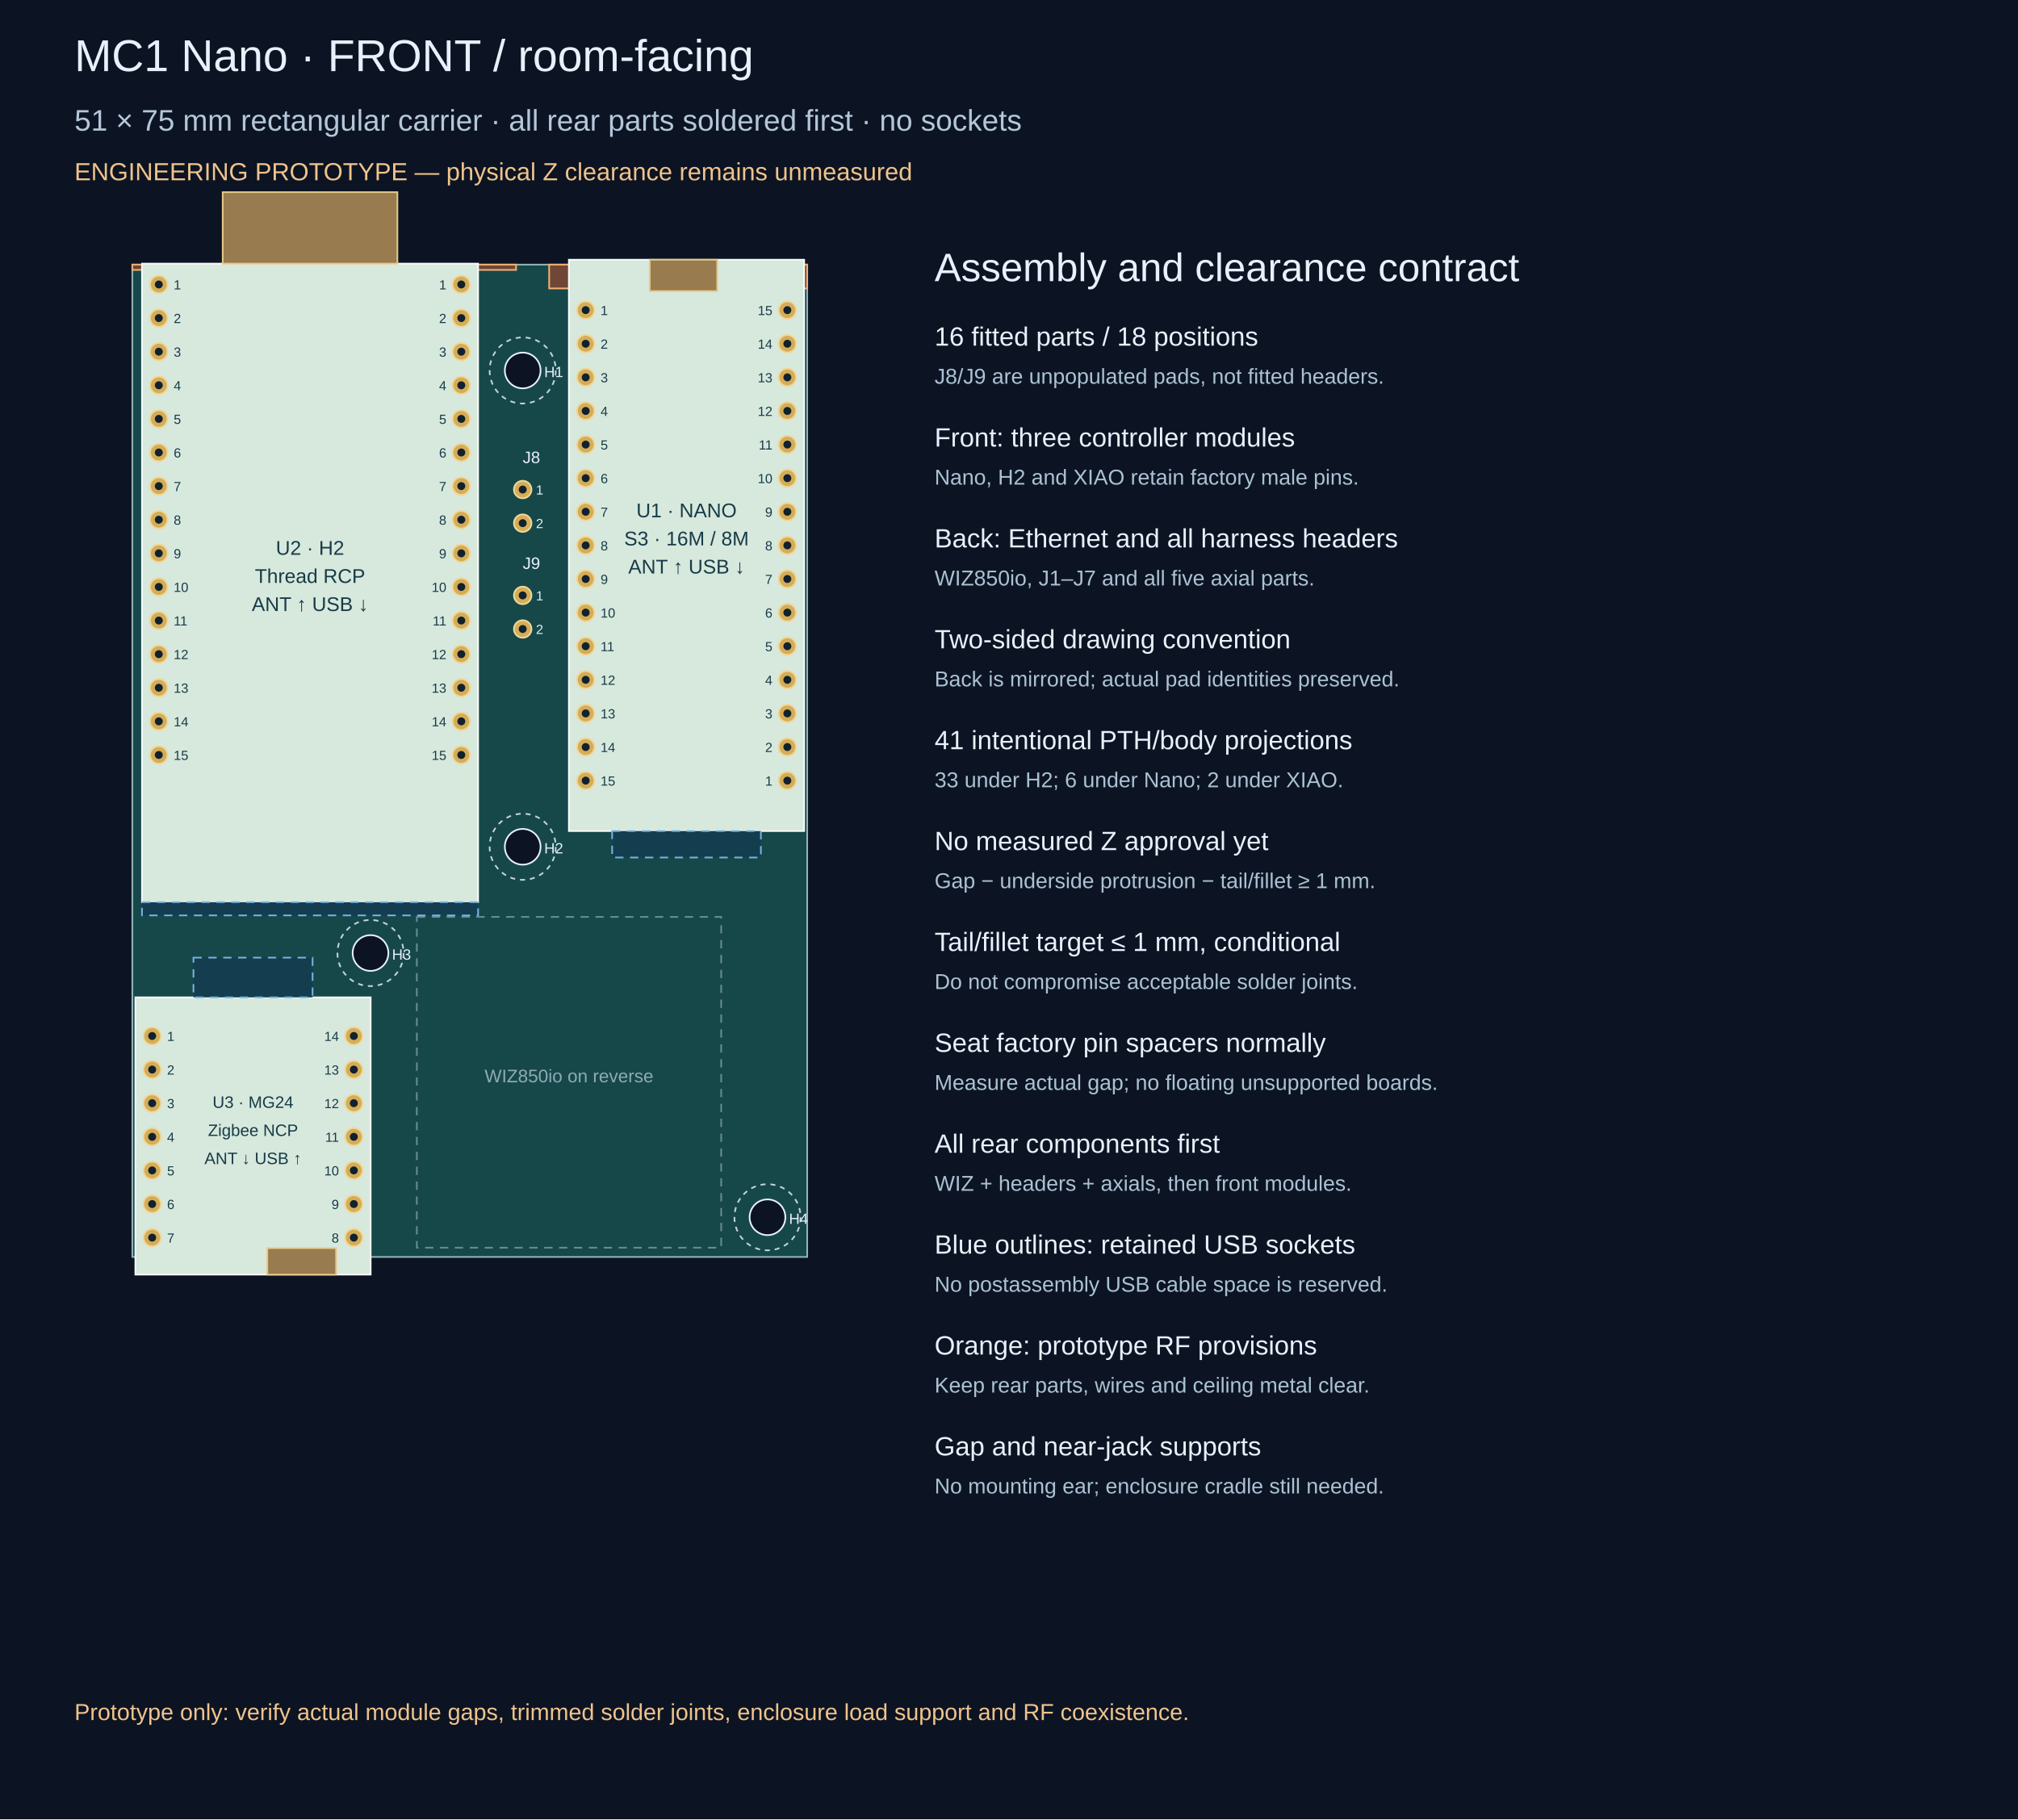
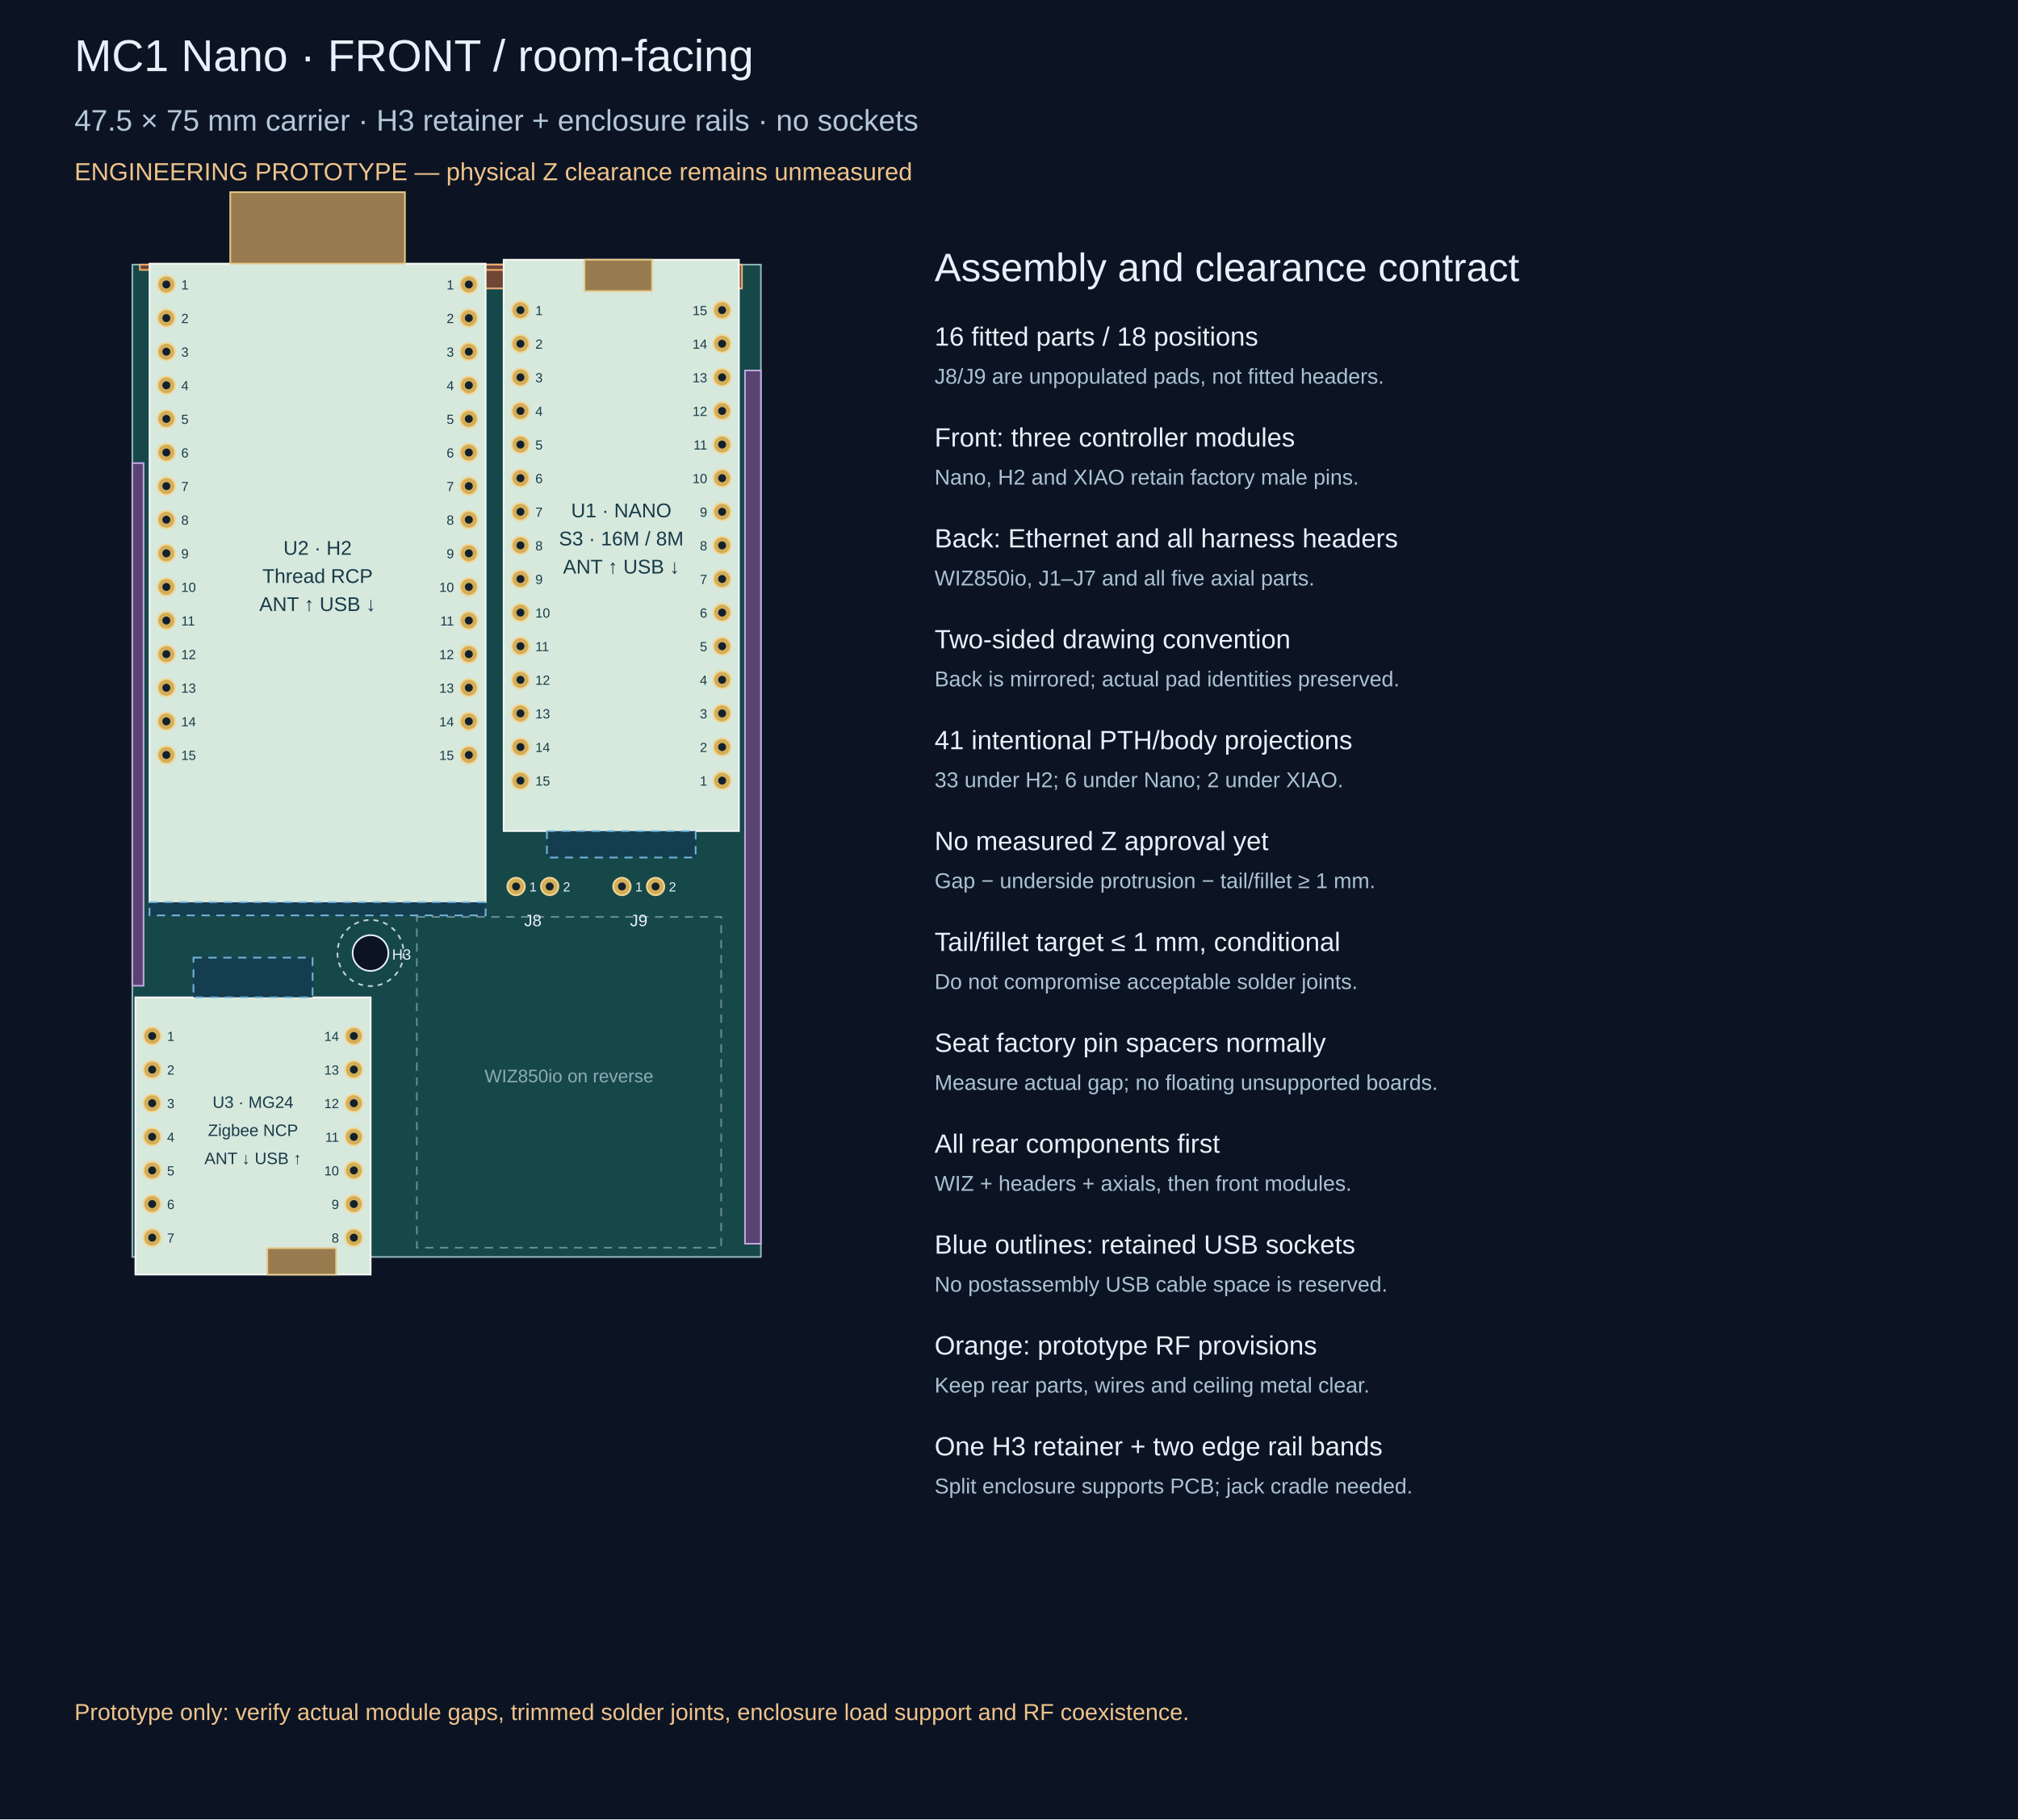
<svg xmlns="http://www.w3.org/2000/svg" width="1220" height="1100" viewBox="0 0 1220 1100">
  <rect width="100%" height="100%" fill="#0c1423" />
  <style>text{font-family:Arial,sans-serif}</style>
  <defs>
    <marker id="arrow" viewBox="0 0 10 10" refX="9" refY="5" markerWidth="5" markerHeight="5" orient="auto-start-reverse">
      <path d="M0 0L10 5L0 10z" fill="#71e5bc" />
    </marker>
  </defs>
  <text x="45.00" y="43.00" fill="#e8f0fb" font-size="27" text-anchor="start">MC1 Nano · FRONT / room-facing</text>
-   <text x="45.00" y="79.00" fill="#b4c7d9" font-size="18" text-anchor="start">51 × 75 mm rectangular carrier · all rear parts soldered first · no sockets</text>
+   <text x="45.00" y="79.00" fill="#b4c7d9" font-size="18" text-anchor="start">47.5 × 75 mm carrier · H3 retainer + enclosure rails · no sockets</text>
  <text x="45.00" y="109.00" fill="#f0c38b" font-size="15" text-anchor="start">ENGINEERING PROTOTYPE — physical Z clearance remains unmeasured</text>
-   <polygon points="80,160 488,160 488,760 80,760" fill="#16484a" stroke="#93b5b8" />
-   <rect x="332.0" y="160" width="156.0" height="14.4" fill="#704735" stroke="#f4b073" />
-   <rect x="364.0" y="160" width="80.0" height="48" fill="#704735" stroke="#f4b073" />
-   <rect x="80" y="160" width="232" height="3.2" fill="#704735" stroke="#f4b073" />
-   <rect x="120" y="160" width="144" height="92.0" fill="#704735" stroke="#f4b073" />
+   <polygon points="80,160 460.0,160 460.0,760 80,760" fill="#16484a" stroke="#93b5b8" />
+   <rect x="80" y="280" width="6.8" height="316.0" fill="#584373" stroke="#c0a9df" />
+   <rect x="450.4" y="224" width="9.6" height="528" fill="#584373" stroke="#c0a9df" />
+   <rect x="292.56" y="160" width="156.0" height="14.4" fill="#704735" stroke="#f4b073" />
+   <rect x="324.56" y="160" width="80.0" height="48" fill="#704735" stroke="#f4b073" />
+   <rect x="84.56" y="160" width="232.0" height="3.2" fill="#704735" stroke="#f4b073" />
+   <rect x="124.56" y="160" width="144.0" height="92.0" fill="#704735" stroke="#f4b073" />
  <rect x="148.0" y="730.4" width="63.84" height="29.6" fill="#704735" stroke="#f4b073" />
  <rect x="211.84" y="750.4" width="8.16" height="9.6" fill="#704735" stroke="#f4b073" />
  <rect x="211.84" y="730.4" width="8.16" height="9.6" fill="#704735" stroke="#f4b073" />
  <rect x="211.84" y="740.0" width="8.16" height="10.4" fill="#926644" stroke="#f4b073" stroke-dasharray="5 4" />
  <rect x="252.0" y="554.4" width="184.0" height="200.0" fill="none" stroke="#688b98" stroke-dasharray="5 4" />
  <text x="344.00" y="654.40" fill="#8eaab5" font-size="11" text-anchor="middle">WIZ850io on reverse</text>
-   <circle cx="316.0" cy="224" r="20" fill="none" stroke="#c4d3df" stroke-dasharray="3 3" />
-   <circle cx="316.0" cy="224" r="10.8" fill="#0c1423" stroke="#e8f0fb" />
-   <text x="329.00" y="228.00" fill="#e8f0fb" font-size="9" text-anchor="start">H1</text>
-   <circle cx="316.0" cy="512" r="20" fill="none" stroke="#c4d3df" stroke-dasharray="3 3" />
-   <circle cx="316.0" cy="512" r="10.8" fill="#0c1423" stroke="#e8f0fb" />
-   <text x="329.00" y="516.00" fill="#e8f0fb" font-size="9" text-anchor="start">H2</text>
  <circle cx="224" cy="576.24" r="20" fill="none" stroke="#c4d3df" stroke-dasharray="3 3" />
  <circle cx="224" cy="576.24" r="10.8" fill="#0c1423" stroke="#e8f0fb" />
  <text x="237.00" y="580.24" fill="#e8f0fb" font-size="9" text-anchor="start">H3</text>
-   <circle cx="464" cy="736" r="20" fill="none" stroke="#c4d3df" stroke-dasharray="3 3" />
-   <circle cx="464" cy="736" r="10.8" fill="#0c1423" stroke="#e8f0fb" />
-   <text x="477.00" y="740.00" fill="#e8f0fb" font-size="9" text-anchor="start">H4</text>
-   <rect x="343.92" y="157.04" width="142.24" height="345.44" fill="#d7e8dd" stroke="#f8faf8" />
-   <rect x="392.8" y="157.04" width="40.8" height="18.96" fill="#987c4f" stroke="#e6c989" />
-   <text x="415.04" y="312.76" fill="#173b47" font-size="12" text-anchor="middle">U1 · NANO</text>
-   <text x="415.04" y="329.76" fill="#173b47" font-size="12" text-anchor="middle">S3 · 16M / 8M</text>
-   <text x="415.04" y="346.76" fill="#173b47" font-size="12" text-anchor="middle">ANT ↑  USB ↓</text>
-   <circle cx="476.0" cy="472.0" r="5.3" fill="#d4ad58" stroke="#f1d797" />
-   <circle cx="476.0" cy="472.0" r="2.4" fill="#12212c" />
-   <text x="467.00" y="475.00" fill="#173b47" font-size="8" text-anchor="end">1</text>
-   <circle cx="476.0" cy="451.68" r="5.3" fill="#d4ad58" stroke="#f1d797" />
-   <circle cx="476.0" cy="451.68" r="2.4" fill="#12212c" />
-   <text x="467.00" y="454.68" fill="#173b47" font-size="8" text-anchor="end">2</text>
-   <circle cx="476.0" cy="431.36" r="5.3" fill="#d4ad58" stroke="#f1d797" />
-   <circle cx="476.0" cy="431.36" r="2.4" fill="#12212c" />
-   <text x="467.00" y="434.36" fill="#173b47" font-size="8" text-anchor="end">3</text>
-   <circle cx="476.0" cy="411.04" r="5.3" fill="#d4ad58" stroke="#f1d797" />
-   <circle cx="476.0" cy="411.04" r="2.4" fill="#12212c" />
-   <text x="467.00" y="414.04" fill="#173b47" font-size="8" text-anchor="end">4</text>
-   <circle cx="476.0" cy="390.72" r="5.3" fill="#d4ad58" stroke="#f1d797" />
-   <circle cx="476.0" cy="390.72" r="2.4" fill="#12212c" />
-   <text x="467.00" y="393.72" fill="#173b47" font-size="8" text-anchor="end">5</text>
-   <circle cx="476.0" cy="370.4" r="5.3" fill="#d4ad58" stroke="#f1d797" />
-   <circle cx="476.0" cy="370.4" r="2.4" fill="#12212c" />
-   <text x="467.00" y="373.40" fill="#173b47" font-size="8" text-anchor="end">6</text>
-   <circle cx="476.0" cy="350.08" r="5.3" fill="#d4ad58" stroke="#f1d797" />
-   <circle cx="476.0" cy="350.08" r="2.4" fill="#12212c" />
-   <text x="467.00" y="353.08" fill="#173b47" font-size="8" text-anchor="end">7</text>
-   <circle cx="476.0" cy="329.76" r="5.3" fill="#d4ad58" stroke="#f1d797" />
-   <circle cx="476.0" cy="329.76" r="2.4" fill="#12212c" />
-   <text x="467.00" y="332.76" fill="#173b47" font-size="8" text-anchor="end">8</text>
-   <circle cx="476.0" cy="309.44" r="5.3" fill="#d4ad58" stroke="#f1d797" />
-   <circle cx="476.0" cy="309.44" r="2.4" fill="#12212c" />
-   <text x="467.00" y="312.44" fill="#173b47" font-size="8" text-anchor="end">9</text>
-   <circle cx="476.0" cy="289.12" r="5.3" fill="#d4ad58" stroke="#f1d797" />
-   <circle cx="476.0" cy="289.12" r="2.4" fill="#12212c" />
-   <text x="467.00" y="292.12" fill="#173b47" font-size="8" text-anchor="end">10</text>
-   <circle cx="476.0" cy="268.8" r="5.3" fill="#d4ad58" stroke="#f1d797" />
-   <circle cx="476.0" cy="268.8" r="2.4" fill="#12212c" />
-   <text x="467.00" y="271.80" fill="#173b47" font-size="8" text-anchor="end">11</text>
-   <circle cx="476.0" cy="248.48" r="5.3" fill="#d4ad58" stroke="#f1d797" />
-   <circle cx="476.0" cy="248.48" r="2.4" fill="#12212c" />
-   <text x="467.00" y="251.48" fill="#173b47" font-size="8" text-anchor="end">12</text>
-   <circle cx="476.0" cy="228.16" r="5.3" fill="#d4ad58" stroke="#f1d797" />
-   <circle cx="476.0" cy="228.16" r="2.4" fill="#12212c" />
-   <text x="467.00" y="231.16" fill="#173b47" font-size="8" text-anchor="end">13</text>
-   <circle cx="476.0" cy="207.84" r="5.3" fill="#d4ad58" stroke="#f1d797" />
-   <circle cx="476.0" cy="207.84" r="2.4" fill="#12212c" />
-   <text x="467.00" y="210.84" fill="#173b47" font-size="8" text-anchor="end">14</text>
-   <circle cx="476.0" cy="187.52" r="5.3" fill="#d4ad58" stroke="#f1d797" />
-   <circle cx="476.0" cy="187.52" r="2.4" fill="#12212c" />
-   <text x="467.00" y="190.52" fill="#173b47" font-size="8" text-anchor="end">15</text>
-   <circle cx="354.08" cy="472.0" r="5.3" fill="#d4ad58" stroke="#f1d797" />
-   <circle cx="354.08" cy="472.0" r="2.4" fill="#12212c" />
-   <text x="363.08" y="475.00" fill="#173b47" font-size="8" text-anchor="start">15</text>
-   <circle cx="354.08" cy="451.68" r="5.3" fill="#d4ad58" stroke="#f1d797" />
-   <circle cx="354.08" cy="451.68" r="2.4" fill="#12212c" />
-   <text x="363.08" y="454.68" fill="#173b47" font-size="8" text-anchor="start">14</text>
-   <circle cx="354.08" cy="431.36" r="5.3" fill="#d4ad58" stroke="#f1d797" />
-   <circle cx="354.08" cy="431.36" r="2.4" fill="#12212c" />
-   <text x="363.08" y="434.36" fill="#173b47" font-size="8" text-anchor="start">13</text>
-   <circle cx="354.08" cy="411.04" r="5.3" fill="#d4ad58" stroke="#f1d797" />
-   <circle cx="354.08" cy="411.04" r="2.4" fill="#12212c" />
-   <text x="363.08" y="414.04" fill="#173b47" font-size="8" text-anchor="start">12</text>
-   <circle cx="354.08" cy="390.72" r="5.3" fill="#d4ad58" stroke="#f1d797" />
-   <circle cx="354.08" cy="390.72" r="2.4" fill="#12212c" />
-   <text x="363.08" y="393.72" fill="#173b47" font-size="8" text-anchor="start">11</text>
-   <circle cx="354.08" cy="370.4" r="5.3" fill="#d4ad58" stroke="#f1d797" />
-   <circle cx="354.08" cy="370.4" r="2.4" fill="#12212c" />
-   <text x="363.08" y="373.40" fill="#173b47" font-size="8" text-anchor="start">10</text>
-   <circle cx="354.08" cy="350.08" r="5.3" fill="#d4ad58" stroke="#f1d797" />
-   <circle cx="354.08" cy="350.08" r="2.4" fill="#12212c" />
-   <text x="363.08" y="353.08" fill="#173b47" font-size="8" text-anchor="start">9</text>
-   <circle cx="354.08" cy="329.76" r="5.3" fill="#d4ad58" stroke="#f1d797" />
-   <circle cx="354.08" cy="329.76" r="2.4" fill="#12212c" />
-   <text x="363.08" y="332.76" fill="#173b47" font-size="8" text-anchor="start">8</text>
-   <circle cx="354.08" cy="309.44" r="5.3" fill="#d4ad58" stroke="#f1d797" />
-   <circle cx="354.08" cy="309.44" r="2.4" fill="#12212c" />
-   <text x="363.08" y="312.44" fill="#173b47" font-size="8" text-anchor="start">7</text>
-   <circle cx="354.08" cy="289.12" r="5.3" fill="#d4ad58" stroke="#f1d797" />
-   <circle cx="354.08" cy="289.12" r="2.4" fill="#12212c" />
-   <text x="363.08" y="292.12" fill="#173b47" font-size="8" text-anchor="start">6</text>
-   <circle cx="354.08" cy="268.8" r="5.3" fill="#d4ad58" stroke="#f1d797" />
-   <circle cx="354.08" cy="268.8" r="2.4" fill="#12212c" />
-   <text x="363.08" y="271.80" fill="#173b47" font-size="8" text-anchor="start">5</text>
-   <circle cx="354.08" cy="248.48" r="5.3" fill="#d4ad58" stroke="#f1d797" />
-   <circle cx="354.08" cy="248.48" r="2.4" fill="#12212c" />
-   <text x="363.08" y="251.48" fill="#173b47" font-size="8" text-anchor="start">4</text>
-   <circle cx="354.08" cy="228.16" r="5.3" fill="#d4ad58" stroke="#f1d797" />
-   <circle cx="354.08" cy="228.16" r="2.4" fill="#12212c" />
-   <text x="363.08" y="231.16" fill="#173b47" font-size="8" text-anchor="start">3</text>
-   <circle cx="354.08" cy="207.84" r="5.3" fill="#d4ad58" stroke="#f1d797" />
-   <circle cx="354.08" cy="207.84" r="2.4" fill="#12212c" />
-   <text x="363.08" y="210.84" fill="#173b47" font-size="8" text-anchor="start">2</text>
-   <circle cx="354.08" cy="187.52" r="5.3" fill="#d4ad58" stroke="#f1d797" />
-   <circle cx="354.08" cy="187.52" r="2.4" fill="#12212c" />
-   <text x="363.08" y="190.52" fill="#173b47" font-size="8" text-anchor="start">1</text>
-   <rect x="85.84" y="159.4" width="203.2" height="386.08" fill="#d7e8dd" stroke="#f8faf8" />
-   <rect x="134.64" y="116.2" width="105.6" height="43.2" fill="#987c4f" stroke="#e6c989" />
-   <text x="187.44" y="335.44" fill="#173b47" font-size="12" text-anchor="middle">U2 · H2</text>
-   <text x="187.44" y="352.44" fill="#173b47" font-size="12" text-anchor="middle">Thread RCP</text>
-   <text x="187.44" y="369.44" fill="#173b47" font-size="12" text-anchor="middle">ANT ↑ USB ↓</text>
-   <circle cx="96.0" cy="172.0" r="5.3" fill="#d4ad58" stroke="#f1d797" />
-   <circle cx="96.0" cy="172.0" r="2.4" fill="#12212c" />
-   <text x="105.00" y="175.00" fill="#173b47" font-size="8" text-anchor="start">1</text>
-   <circle cx="96.0" cy="192.32" r="5.3" fill="#d4ad58" stroke="#f1d797" />
-   <circle cx="96.0" cy="192.32" r="2.4" fill="#12212c" />
-   <text x="105.00" y="195.32" fill="#173b47" font-size="8" text-anchor="start">2</text>
-   <circle cx="96.0" cy="212.64" r="5.3" fill="#d4ad58" stroke="#f1d797" />
-   <circle cx="96.0" cy="212.64" r="2.4" fill="#12212c" />
-   <text x="105.00" y="215.64" fill="#173b47" font-size="8" text-anchor="start">3</text>
-   <circle cx="96.0" cy="232.96" r="5.3" fill="#d4ad58" stroke="#f1d797" />
-   <circle cx="96.0" cy="232.96" r="2.4" fill="#12212c" />
-   <text x="105.00" y="235.96" fill="#173b47" font-size="8" text-anchor="start">4</text>
-   <circle cx="96.0" cy="253.28" r="5.3" fill="#d4ad58" stroke="#f1d797" />
-   <circle cx="96.0" cy="253.28" r="2.4" fill="#12212c" />
-   <text x="105.00" y="256.28" fill="#173b47" font-size="8" text-anchor="start">5</text>
-   <circle cx="96.0" cy="273.6" r="5.3" fill="#d4ad58" stroke="#f1d797" />
-   <circle cx="96.0" cy="273.6" r="2.4" fill="#12212c" />
-   <text x="105.00" y="276.60" fill="#173b47" font-size="8" text-anchor="start">6</text>
-   <circle cx="96.0" cy="293.92" r="5.3" fill="#d4ad58" stroke="#f1d797" />
-   <circle cx="96.0" cy="293.92" r="2.4" fill="#12212c" />
-   <text x="105.00" y="296.92" fill="#173b47" font-size="8" text-anchor="start">7</text>
-   <circle cx="96.0" cy="314.24" r="5.3" fill="#d4ad58" stroke="#f1d797" />
-   <circle cx="96.0" cy="314.24" r="2.4" fill="#12212c" />
-   <text x="105.00" y="317.24" fill="#173b47" font-size="8" text-anchor="start">8</text>
-   <circle cx="96.0" cy="334.56" r="5.3" fill="#d4ad58" stroke="#f1d797" />
-   <circle cx="96.0" cy="334.56" r="2.4" fill="#12212c" />
-   <text x="105.00" y="337.56" fill="#173b47" font-size="8" text-anchor="start">9</text>
-   <circle cx="96.0" cy="354.88" r="5.3" fill="#d4ad58" stroke="#f1d797" />
-   <circle cx="96.0" cy="354.88" r="2.4" fill="#12212c" />
-   <text x="105.00" y="357.88" fill="#173b47" font-size="8" text-anchor="start">10</text>
-   <circle cx="96.0" cy="375.2" r="5.3" fill="#d4ad58" stroke="#f1d797" />
-   <circle cx="96.0" cy="375.2" r="2.4" fill="#12212c" />
-   <text x="105.00" y="378.20" fill="#173b47" font-size="8" text-anchor="start">11</text>
-   <circle cx="96.0" cy="395.52" r="5.3" fill="#d4ad58" stroke="#f1d797" />
-   <circle cx="96.0" cy="395.52" r="2.4" fill="#12212c" />
-   <text x="105.00" y="398.52" fill="#173b47" font-size="8" text-anchor="start">12</text>
-   <circle cx="96.0" cy="415.84" r="5.3" fill="#d4ad58" stroke="#f1d797" />
-   <circle cx="96.0" cy="415.84" r="2.4" fill="#12212c" />
-   <text x="105.00" y="418.84" fill="#173b47" font-size="8" text-anchor="start">13</text>
-   <circle cx="96.0" cy="436.16" r="5.3" fill="#d4ad58" stroke="#f1d797" />
-   <circle cx="96.0" cy="436.16" r="2.4" fill="#12212c" />
-   <text x="105.00" y="439.16" fill="#173b47" font-size="8" text-anchor="start">14</text>
-   <circle cx="96.0" cy="456.48" r="5.3" fill="#d4ad58" stroke="#f1d797" />
-   <circle cx="96.0" cy="456.48" r="2.4" fill="#12212c" />
-   <text x="105.00" y="459.48" fill="#173b47" font-size="8" text-anchor="start">15</text>
-   <circle cx="278.88" cy="172.0" r="5.3" fill="#d4ad58" stroke="#f1d797" />
-   <circle cx="278.88" cy="172.0" r="2.4" fill="#12212c" />
-   <text x="269.88" y="175.00" fill="#173b47" font-size="8" text-anchor="end">1</text>
-   <circle cx="278.88" cy="192.32" r="5.3" fill="#d4ad58" stroke="#f1d797" />
-   <circle cx="278.88" cy="192.32" r="2.4" fill="#12212c" />
-   <text x="269.88" y="195.32" fill="#173b47" font-size="8" text-anchor="end">2</text>
-   <circle cx="278.88" cy="212.64" r="5.3" fill="#d4ad58" stroke="#f1d797" />
-   <circle cx="278.88" cy="212.64" r="2.4" fill="#12212c" />
-   <text x="269.88" y="215.64" fill="#173b47" font-size="8" text-anchor="end">3</text>
-   <circle cx="278.88" cy="232.96" r="5.3" fill="#d4ad58" stroke="#f1d797" />
-   <circle cx="278.88" cy="232.96" r="2.4" fill="#12212c" />
-   <text x="269.88" y="235.96" fill="#173b47" font-size="8" text-anchor="end">4</text>
-   <circle cx="278.88" cy="253.28" r="5.3" fill="#d4ad58" stroke="#f1d797" />
-   <circle cx="278.88" cy="253.28" r="2.4" fill="#12212c" />
-   <text x="269.88" y="256.28" fill="#173b47" font-size="8" text-anchor="end">5</text>
-   <circle cx="278.88" cy="273.6" r="5.3" fill="#d4ad58" stroke="#f1d797" />
-   <circle cx="278.88" cy="273.6" r="2.4" fill="#12212c" />
-   <text x="269.88" y="276.60" fill="#173b47" font-size="8" text-anchor="end">6</text>
-   <circle cx="278.88" cy="293.92" r="5.3" fill="#d4ad58" stroke="#f1d797" />
-   <circle cx="278.88" cy="293.92" r="2.4" fill="#12212c" />
-   <text x="269.88" y="296.92" fill="#173b47" font-size="8" text-anchor="end">7</text>
-   <circle cx="278.88" cy="314.24" r="5.3" fill="#d4ad58" stroke="#f1d797" />
-   <circle cx="278.88" cy="314.24" r="2.4" fill="#12212c" />
-   <text x="269.88" y="317.24" fill="#173b47" font-size="8" text-anchor="end">8</text>
-   <circle cx="278.88" cy="334.56" r="5.3" fill="#d4ad58" stroke="#f1d797" />
-   <circle cx="278.88" cy="334.56" r="2.4" fill="#12212c" />
-   <text x="269.88" y="337.56" fill="#173b47" font-size="8" text-anchor="end">9</text>
-   <circle cx="278.88" cy="354.88" r="5.3" fill="#d4ad58" stroke="#f1d797" />
-   <circle cx="278.88" cy="354.88" r="2.4" fill="#12212c" />
-   <text x="269.88" y="357.88" fill="#173b47" font-size="8" text-anchor="end">10</text>
-   <circle cx="278.88" cy="375.2" r="5.3" fill="#d4ad58" stroke="#f1d797" />
-   <circle cx="278.88" cy="375.2" r="2.4" fill="#12212c" />
-   <text x="269.88" y="378.20" fill="#173b47" font-size="8" text-anchor="end">11</text>
-   <circle cx="278.88" cy="395.52" r="5.3" fill="#d4ad58" stroke="#f1d797" />
-   <circle cx="278.88" cy="395.52" r="2.4" fill="#12212c" />
-   <text x="269.88" y="398.52" fill="#173b47" font-size="8" text-anchor="end">12</text>
-   <circle cx="278.88" cy="415.84" r="5.3" fill="#d4ad58" stroke="#f1d797" />
-   <circle cx="278.88" cy="415.84" r="2.4" fill="#12212c" />
-   <text x="269.88" y="418.84" fill="#173b47" font-size="8" text-anchor="end">13</text>
-   <circle cx="278.88" cy="436.16" r="5.3" fill="#d4ad58" stroke="#f1d797" />
-   <circle cx="278.88" cy="436.16" r="2.4" fill="#12212c" />
-   <text x="269.88" y="439.16" fill="#173b47" font-size="8" text-anchor="end">14</text>
-   <circle cx="278.88" cy="456.48" r="5.3" fill="#d4ad58" stroke="#f1d797" />
-   <circle cx="278.88" cy="456.48" r="2.4" fill="#12212c" />
-   <text x="269.88" y="459.48" fill="#173b47" font-size="8" text-anchor="end">15</text>
+   <rect x="304.48" y="157.04" width="142.24" height="345.44" fill="#d7e8dd" stroke="#f8faf8" />
+   <rect x="353.36" y="157.04" width="40.8" height="18.96" fill="#987c4f" stroke="#e6c989" />
+   <text x="375.60" y="312.76" fill="#173b47" font-size="12" text-anchor="middle">U1 · NANO</text>
+   <text x="375.60" y="329.76" fill="#173b47" font-size="12" text-anchor="middle">S3 · 16M / 8M</text>
+   <text x="375.60" y="346.76" fill="#173b47" font-size="12" text-anchor="middle">ANT ↑  USB ↓</text>
+   <circle cx="436.56" cy="472.0" r="5.3" fill="#d4ad58" stroke="#f1d797" />
+   <circle cx="436.56" cy="472.0" r="2.4" fill="#12212c" />
+   <text x="427.56" y="475.00" fill="#173b47" font-size="8" text-anchor="end">1</text>
+   <circle cx="436.56" cy="451.68" r="5.3" fill="#d4ad58" stroke="#f1d797" />
+   <circle cx="436.56" cy="451.68" r="2.4" fill="#12212c" />
+   <text x="427.56" y="454.68" fill="#173b47" font-size="8" text-anchor="end">2</text>
+   <circle cx="436.56" cy="431.36" r="5.3" fill="#d4ad58" stroke="#f1d797" />
+   <circle cx="436.56" cy="431.36" r="2.4" fill="#12212c" />
+   <text x="427.56" y="434.36" fill="#173b47" font-size="8" text-anchor="end">3</text>
+   <circle cx="436.56" cy="411.04" r="5.3" fill="#d4ad58" stroke="#f1d797" />
+   <circle cx="436.56" cy="411.04" r="2.4" fill="#12212c" />
+   <text x="427.56" y="414.04" fill="#173b47" font-size="8" text-anchor="end">4</text>
+   <circle cx="436.56" cy="390.72" r="5.3" fill="#d4ad58" stroke="#f1d797" />
+   <circle cx="436.56" cy="390.72" r="2.4" fill="#12212c" />
+   <text x="427.56" y="393.72" fill="#173b47" font-size="8" text-anchor="end">5</text>
+   <circle cx="436.56" cy="370.4" r="5.3" fill="#d4ad58" stroke="#f1d797" />
+   <circle cx="436.56" cy="370.4" r="2.4" fill="#12212c" />
+   <text x="427.56" y="373.40" fill="#173b47" font-size="8" text-anchor="end">6</text>
+   <circle cx="436.56" cy="350.08" r="5.3" fill="#d4ad58" stroke="#f1d797" />
+   <circle cx="436.56" cy="350.08" r="2.4" fill="#12212c" />
+   <text x="427.56" y="353.08" fill="#173b47" font-size="8" text-anchor="end">7</text>
+   <circle cx="436.56" cy="329.76" r="5.3" fill="#d4ad58" stroke="#f1d797" />
+   <circle cx="436.56" cy="329.76" r="2.4" fill="#12212c" />
+   <text x="427.56" y="332.76" fill="#173b47" font-size="8" text-anchor="end">8</text>
+   <circle cx="436.56" cy="309.44" r="5.3" fill="#d4ad58" stroke="#f1d797" />
+   <circle cx="436.56" cy="309.44" r="2.4" fill="#12212c" />
+   <text x="427.56" y="312.44" fill="#173b47" font-size="8" text-anchor="end">9</text>
+   <circle cx="436.56" cy="289.12" r="5.3" fill="#d4ad58" stroke="#f1d797" />
+   <circle cx="436.56" cy="289.12" r="2.4" fill="#12212c" />
+   <text x="427.56" y="292.12" fill="#173b47" font-size="8" text-anchor="end">10</text>
+   <circle cx="436.56" cy="268.8" r="5.3" fill="#d4ad58" stroke="#f1d797" />
+   <circle cx="436.56" cy="268.8" r="2.4" fill="#12212c" />
+   <text x="427.56" y="271.80" fill="#173b47" font-size="8" text-anchor="end">11</text>
+   <circle cx="436.56" cy="248.48" r="5.3" fill="#d4ad58" stroke="#f1d797" />
+   <circle cx="436.56" cy="248.48" r="2.4" fill="#12212c" />
+   <text x="427.56" y="251.48" fill="#173b47" font-size="8" text-anchor="end">12</text>
+   <circle cx="436.56" cy="228.16" r="5.3" fill="#d4ad58" stroke="#f1d797" />
+   <circle cx="436.56" cy="228.16" r="2.4" fill="#12212c" />
+   <text x="427.56" y="231.16" fill="#173b47" font-size="8" text-anchor="end">13</text>
+   <circle cx="436.56" cy="207.84" r="5.3" fill="#d4ad58" stroke="#f1d797" />
+   <circle cx="436.56" cy="207.84" r="2.4" fill="#12212c" />
+   <text x="427.56" y="210.84" fill="#173b47" font-size="8" text-anchor="end">14</text>
+   <circle cx="436.56" cy="187.52" r="5.3" fill="#d4ad58" stroke="#f1d797" />
+   <circle cx="436.56" cy="187.52" r="2.4" fill="#12212c" />
+   <text x="427.56" y="190.52" fill="#173b47" font-size="8" text-anchor="end">15</text>
+   <circle cx="314.64" cy="472.0" r="5.3" fill="#d4ad58" stroke="#f1d797" />
+   <circle cx="314.64" cy="472.0" r="2.4" fill="#12212c" />
+   <text x="323.64" y="475.00" fill="#173b47" font-size="8" text-anchor="start">15</text>
+   <circle cx="314.64" cy="451.68" r="5.3" fill="#d4ad58" stroke="#f1d797" />
+   <circle cx="314.64" cy="451.68" r="2.4" fill="#12212c" />
+   <text x="323.64" y="454.68" fill="#173b47" font-size="8" text-anchor="start">14</text>
+   <circle cx="314.64" cy="431.36" r="5.3" fill="#d4ad58" stroke="#f1d797" />
+   <circle cx="314.64" cy="431.36" r="2.4" fill="#12212c" />
+   <text x="323.64" y="434.36" fill="#173b47" font-size="8" text-anchor="start">13</text>
+   <circle cx="314.64" cy="411.04" r="5.3" fill="#d4ad58" stroke="#f1d797" />
+   <circle cx="314.64" cy="411.04" r="2.4" fill="#12212c" />
+   <text x="323.64" y="414.04" fill="#173b47" font-size="8" text-anchor="start">12</text>
+   <circle cx="314.64" cy="390.72" r="5.3" fill="#d4ad58" stroke="#f1d797" />
+   <circle cx="314.64" cy="390.72" r="2.4" fill="#12212c" />
+   <text x="323.64" y="393.72" fill="#173b47" font-size="8" text-anchor="start">11</text>
+   <circle cx="314.64" cy="370.4" r="5.3" fill="#d4ad58" stroke="#f1d797" />
+   <circle cx="314.64" cy="370.4" r="2.4" fill="#12212c" />
+   <text x="323.64" y="373.40" fill="#173b47" font-size="8" text-anchor="start">10</text>
+   <circle cx="314.64" cy="350.08" r="5.3" fill="#d4ad58" stroke="#f1d797" />
+   <circle cx="314.64" cy="350.08" r="2.4" fill="#12212c" />
+   <text x="323.64" y="353.08" fill="#173b47" font-size="8" text-anchor="start">9</text>
+   <circle cx="314.64" cy="329.76" r="5.3" fill="#d4ad58" stroke="#f1d797" />
+   <circle cx="314.64" cy="329.76" r="2.4" fill="#12212c" />
+   <text x="323.64" y="332.76" fill="#173b47" font-size="8" text-anchor="start">8</text>
+   <circle cx="314.64" cy="309.44" r="5.3" fill="#d4ad58" stroke="#f1d797" />
+   <circle cx="314.64" cy="309.44" r="2.4" fill="#12212c" />
+   <text x="323.64" y="312.44" fill="#173b47" font-size="8" text-anchor="start">7</text>
+   <circle cx="314.64" cy="289.12" r="5.3" fill="#d4ad58" stroke="#f1d797" />
+   <circle cx="314.64" cy="289.12" r="2.4" fill="#12212c" />
+   <text x="323.64" y="292.12" fill="#173b47" font-size="8" text-anchor="start">6</text>
+   <circle cx="314.64" cy="268.8" r="5.3" fill="#d4ad58" stroke="#f1d797" />
+   <circle cx="314.64" cy="268.8" r="2.4" fill="#12212c" />
+   <text x="323.64" y="271.80" fill="#173b47" font-size="8" text-anchor="start">5</text>
+   <circle cx="314.64" cy="248.48" r="5.3" fill="#d4ad58" stroke="#f1d797" />
+   <circle cx="314.64" cy="248.48" r="2.4" fill="#12212c" />
+   <text x="323.64" y="251.48" fill="#173b47" font-size="8" text-anchor="start">4</text>
+   <circle cx="314.64" cy="228.16" r="5.3" fill="#d4ad58" stroke="#f1d797" />
+   <circle cx="314.64" cy="228.16" r="2.4" fill="#12212c" />
+   <text x="323.64" y="231.16" fill="#173b47" font-size="8" text-anchor="start">3</text>
+   <circle cx="314.64" cy="207.84" r="5.3" fill="#d4ad58" stroke="#f1d797" />
+   <circle cx="314.64" cy="207.84" r="2.4" fill="#12212c" />
+   <text x="323.64" y="210.84" fill="#173b47" font-size="8" text-anchor="start">2</text>
+   <circle cx="314.64" cy="187.52" r="5.3" fill="#d4ad58" stroke="#f1d797" />
+   <circle cx="314.64" cy="187.52" r="2.4" fill="#12212c" />
+   <text x="323.64" y="190.52" fill="#173b47" font-size="8" text-anchor="start">1</text>
+   <rect x="90.4" y="159.4" width="203.2" height="386.08" fill="#d7e8dd" stroke="#f8faf8" />
+   <rect x="139.2" y="116.2" width="105.6" height="43.2" fill="#987c4f" stroke="#e6c989" />
+   <text x="192.00" y="335.44" fill="#173b47" font-size="12" text-anchor="middle">U2 · H2</text>
+   <text x="192.00" y="352.44" fill="#173b47" font-size="12" text-anchor="middle">Thread RCP</text>
+   <text x="192.00" y="369.44" fill="#173b47" font-size="12" text-anchor="middle">ANT ↑ USB ↓</text>
+   <circle cx="100.56" cy="172.0" r="5.3" fill="#d4ad58" stroke="#f1d797" />
+   <circle cx="100.56" cy="172.0" r="2.4" fill="#12212c" />
+   <text x="109.56" y="175.00" fill="#173b47" font-size="8" text-anchor="start">1</text>
+   <circle cx="100.56" cy="192.32" r="5.3" fill="#d4ad58" stroke="#f1d797" />
+   <circle cx="100.56" cy="192.32" r="2.4" fill="#12212c" />
+   <text x="109.56" y="195.32" fill="#173b47" font-size="8" text-anchor="start">2</text>
+   <circle cx="100.56" cy="212.64" r="5.3" fill="#d4ad58" stroke="#f1d797" />
+   <circle cx="100.56" cy="212.64" r="2.4" fill="#12212c" />
+   <text x="109.56" y="215.64" fill="#173b47" font-size="8" text-anchor="start">3</text>
+   <circle cx="100.56" cy="232.96" r="5.3" fill="#d4ad58" stroke="#f1d797" />
+   <circle cx="100.56" cy="232.96" r="2.4" fill="#12212c" />
+   <text x="109.56" y="235.96" fill="#173b47" font-size="8" text-anchor="start">4</text>
+   <circle cx="100.56" cy="253.28" r="5.3" fill="#d4ad58" stroke="#f1d797" />
+   <circle cx="100.56" cy="253.28" r="2.4" fill="#12212c" />
+   <text x="109.56" y="256.28" fill="#173b47" font-size="8" text-anchor="start">5</text>
+   <circle cx="100.56" cy="273.6" r="5.3" fill="#d4ad58" stroke="#f1d797" />
+   <circle cx="100.56" cy="273.6" r="2.4" fill="#12212c" />
+   <text x="109.56" y="276.60" fill="#173b47" font-size="8" text-anchor="start">6</text>
+   <circle cx="100.56" cy="293.92" r="5.3" fill="#d4ad58" stroke="#f1d797" />
+   <circle cx="100.56" cy="293.92" r="2.4" fill="#12212c" />
+   <text x="109.56" y="296.92" fill="#173b47" font-size="8" text-anchor="start">7</text>
+   <circle cx="100.56" cy="314.24" r="5.3" fill="#d4ad58" stroke="#f1d797" />
+   <circle cx="100.56" cy="314.24" r="2.4" fill="#12212c" />
+   <text x="109.56" y="317.24" fill="#173b47" font-size="8" text-anchor="start">8</text>
+   <circle cx="100.56" cy="334.56" r="5.3" fill="#d4ad58" stroke="#f1d797" />
+   <circle cx="100.56" cy="334.56" r="2.4" fill="#12212c" />
+   <text x="109.56" y="337.56" fill="#173b47" font-size="8" text-anchor="start">9</text>
+   <circle cx="100.56" cy="354.88" r="5.3" fill="#d4ad58" stroke="#f1d797" />
+   <circle cx="100.56" cy="354.88" r="2.4" fill="#12212c" />
+   <text x="109.56" y="357.88" fill="#173b47" font-size="8" text-anchor="start">10</text>
+   <circle cx="100.56" cy="375.2" r="5.3" fill="#d4ad58" stroke="#f1d797" />
+   <circle cx="100.56" cy="375.2" r="2.4" fill="#12212c" />
+   <text x="109.56" y="378.20" fill="#173b47" font-size="8" text-anchor="start">11</text>
+   <circle cx="100.56" cy="395.52" r="5.3" fill="#d4ad58" stroke="#f1d797" />
+   <circle cx="100.56" cy="395.52" r="2.4" fill="#12212c" />
+   <text x="109.56" y="398.52" fill="#173b47" font-size="8" text-anchor="start">12</text>
+   <circle cx="100.56" cy="415.84" r="5.3" fill="#d4ad58" stroke="#f1d797" />
+   <circle cx="100.56" cy="415.84" r="2.4" fill="#12212c" />
+   <text x="109.56" y="418.84" fill="#173b47" font-size="8" text-anchor="start">13</text>
+   <circle cx="100.56" cy="436.16" r="5.3" fill="#d4ad58" stroke="#f1d797" />
+   <circle cx="100.56" cy="436.16" r="2.4" fill="#12212c" />
+   <text x="109.56" y="439.16" fill="#173b47" font-size="8" text-anchor="start">14</text>
+   <circle cx="100.56" cy="456.48" r="5.3" fill="#d4ad58" stroke="#f1d797" />
+   <circle cx="100.56" cy="456.48" r="2.4" fill="#12212c" />
+   <text x="109.56" y="459.48" fill="#173b47" font-size="8" text-anchor="start">15</text>
+   <circle cx="283.44" cy="172.0" r="5.3" fill="#d4ad58" stroke="#f1d797" />
+   <circle cx="283.44" cy="172.0" r="2.4" fill="#12212c" />
+   <text x="274.44" y="175.00" fill="#173b47" font-size="8" text-anchor="end">1</text>
+   <circle cx="283.44" cy="192.32" r="5.3" fill="#d4ad58" stroke="#f1d797" />
+   <circle cx="283.44" cy="192.32" r="2.4" fill="#12212c" />
+   <text x="274.44" y="195.32" fill="#173b47" font-size="8" text-anchor="end">2</text>
+   <circle cx="283.44" cy="212.64" r="5.3" fill="#d4ad58" stroke="#f1d797" />
+   <circle cx="283.44" cy="212.64" r="2.4" fill="#12212c" />
+   <text x="274.44" y="215.64" fill="#173b47" font-size="8" text-anchor="end">3</text>
+   <circle cx="283.44" cy="232.96" r="5.3" fill="#d4ad58" stroke="#f1d797" />
+   <circle cx="283.44" cy="232.96" r="2.4" fill="#12212c" />
+   <text x="274.44" y="235.96" fill="#173b47" font-size="8" text-anchor="end">4</text>
+   <circle cx="283.44" cy="253.28" r="5.3" fill="#d4ad58" stroke="#f1d797" />
+   <circle cx="283.44" cy="253.28" r="2.4" fill="#12212c" />
+   <text x="274.44" y="256.28" fill="#173b47" font-size="8" text-anchor="end">5</text>
+   <circle cx="283.44" cy="273.6" r="5.3" fill="#d4ad58" stroke="#f1d797" />
+   <circle cx="283.44" cy="273.6" r="2.4" fill="#12212c" />
+   <text x="274.44" y="276.60" fill="#173b47" font-size="8" text-anchor="end">6</text>
+   <circle cx="283.44" cy="293.92" r="5.3" fill="#d4ad58" stroke="#f1d797" />
+   <circle cx="283.44" cy="293.92" r="2.4" fill="#12212c" />
+   <text x="274.44" y="296.92" fill="#173b47" font-size="8" text-anchor="end">7</text>
+   <circle cx="283.44" cy="314.24" r="5.3" fill="#d4ad58" stroke="#f1d797" />
+   <circle cx="283.44" cy="314.24" r="2.4" fill="#12212c" />
+   <text x="274.44" y="317.24" fill="#173b47" font-size="8" text-anchor="end">8</text>
+   <circle cx="283.44" cy="334.56" r="5.3" fill="#d4ad58" stroke="#f1d797" />
+   <circle cx="283.44" cy="334.56" r="2.4" fill="#12212c" />
+   <text x="274.44" y="337.56" fill="#173b47" font-size="8" text-anchor="end">9</text>
+   <circle cx="283.44" cy="354.88" r="5.3" fill="#d4ad58" stroke="#f1d797" />
+   <circle cx="283.44" cy="354.88" r="2.4" fill="#12212c" />
+   <text x="274.44" y="357.88" fill="#173b47" font-size="8" text-anchor="end">10</text>
+   <circle cx="283.44" cy="375.2" r="5.3" fill="#d4ad58" stroke="#f1d797" />
+   <circle cx="283.44" cy="375.2" r="2.4" fill="#12212c" />
+   <text x="274.44" y="378.20" fill="#173b47" font-size="8" text-anchor="end">11</text>
+   <circle cx="283.44" cy="395.52" r="5.3" fill="#d4ad58" stroke="#f1d797" />
+   <circle cx="283.44" cy="395.52" r="2.4" fill="#12212c" />
+   <text x="274.44" y="398.52" fill="#173b47" font-size="8" text-anchor="end">12</text>
+   <circle cx="283.44" cy="415.84" r="5.3" fill="#d4ad58" stroke="#f1d797" />
+   <circle cx="283.44" cy="415.84" r="2.4" fill="#12212c" />
+   <text x="274.44" y="418.84" fill="#173b47" font-size="8" text-anchor="end">13</text>
+   <circle cx="283.44" cy="436.16" r="5.3" fill="#d4ad58" stroke="#f1d797" />
+   <circle cx="283.44" cy="436.16" r="2.4" fill="#12212c" />
+   <text x="274.44" y="439.16" fill="#173b47" font-size="8" text-anchor="end">14</text>
+   <circle cx="283.44" cy="456.48" r="5.3" fill="#d4ad58" stroke="#f1d797" />
+   <circle cx="283.44" cy="456.48" r="2.4" fill="#12212c" />
+   <text x="274.44" y="459.48" fill="#173b47" font-size="8" text-anchor="end">15</text>
  <rect x="81.84" y="603.032" width="142.24" height="167.64" fill="#d7e8dd" stroke="#f8faf8" />
  <rect x="161.6" y="754.672" width="41.6" height="16.0" fill="#987c4f" stroke="#e6c989" />
  <text x="152.96" y="669.85" fill="#173b47" font-size="10" text-anchor="middle">U3 · MG24</text>
  <text x="152.96" y="686.85" fill="#173b47" font-size="10" text-anchor="middle">Zigbee NCP</text>
  <text x="152.96" y="703.85" fill="#173b47" font-size="10" text-anchor="middle">ANT ↓ USB ↑</text>
  <circle cx="92.0" cy="626.4" r="5.3" fill="#d4ad58" stroke="#f1d797" />
  <circle cx="92.0" cy="626.4" r="2.4" fill="#12212c" />
  <text x="101.00" y="629.40" fill="#173b47" font-size="8" text-anchor="start">1</text>
  <circle cx="92.0" cy="646.72" r="5.3" fill="#d4ad58" stroke="#f1d797" />
  <circle cx="92.0" cy="646.72" r="2.4" fill="#12212c" />
  <text x="101.00" y="649.72" fill="#173b47" font-size="8" text-anchor="start">2</text>
  <circle cx="92.0" cy="667.04" r="5.3" fill="#d4ad58" stroke="#f1d797" />
  <circle cx="92.0" cy="667.04" r="2.4" fill="#12212c" />
  <text x="101.00" y="670.04" fill="#173b47" font-size="8" text-anchor="start">3</text>
  <circle cx="92.0" cy="687.36" r="5.3" fill="#d4ad58" stroke="#f1d797" />
  <circle cx="92.0" cy="687.36" r="2.4" fill="#12212c" />
  <text x="101.00" y="690.36" fill="#173b47" font-size="8" text-anchor="start">4</text>
  <circle cx="92.0" cy="707.68" r="5.3" fill="#d4ad58" stroke="#f1d797" />
  <circle cx="92.0" cy="707.68" r="2.4" fill="#12212c" />
  <text x="101.00" y="710.68" fill="#173b47" font-size="8" text-anchor="start">5</text>
  <circle cx="92.0" cy="728.0" r="5.3" fill="#d4ad58" stroke="#f1d797" />
  <circle cx="92.0" cy="728.0" r="2.4" fill="#12212c" />
  <text x="101.00" y="731.00" fill="#173b47" font-size="8" text-anchor="start">6</text>
  <circle cx="92.0" cy="748.32" r="5.3" fill="#d4ad58" stroke="#f1d797" />
  <circle cx="92.0" cy="748.32" r="2.4" fill="#12212c" />
  <text x="101.00" y="751.32" fill="#173b47" font-size="8" text-anchor="start">7</text>
  <circle cx="213.92" cy="626.4" r="5.3" fill="#d4ad58" stroke="#f1d797" />
  <circle cx="213.92" cy="626.4" r="2.4" fill="#12212c" />
  <text x="204.92" y="629.40" fill="#173b47" font-size="8" text-anchor="end">14</text>
  <circle cx="213.92" cy="646.72" r="5.3" fill="#d4ad58" stroke="#f1d797" />
  <circle cx="213.92" cy="646.72" r="2.4" fill="#12212c" />
  <text x="204.92" y="649.72" fill="#173b47" font-size="8" text-anchor="end">13</text>
  <circle cx="213.92" cy="667.04" r="5.3" fill="#d4ad58" stroke="#f1d797" />
  <circle cx="213.92" cy="667.04" r="2.4" fill="#12212c" />
  <text x="204.92" y="670.04" fill="#173b47" font-size="8" text-anchor="end">12</text>
  <circle cx="213.92" cy="687.36" r="5.3" fill="#d4ad58" stroke="#f1d797" />
  <circle cx="213.92" cy="687.36" r="2.4" fill="#12212c" />
  <text x="204.92" y="690.36" fill="#173b47" font-size="8" text-anchor="end">11</text>
  <circle cx="213.92" cy="707.68" r="5.3" fill="#d4ad58" stroke="#f1d797" />
  <circle cx="213.92" cy="707.68" r="2.4" fill="#12212c" />
  <text x="204.92" y="710.68" fill="#173b47" font-size="8" text-anchor="end">10</text>
  <circle cx="213.92" cy="728.0" r="5.3" fill="#d4ad58" stroke="#f1d797" />
  <circle cx="213.92" cy="728.0" r="2.4" fill="#12212c" />
  <text x="204.92" y="731.00" fill="#173b47" font-size="8" text-anchor="end">9</text>
  <circle cx="213.92" cy="748.32" r="5.3" fill="#d4ad58" stroke="#f1d797" />
  <circle cx="213.92" cy="748.32" r="2.4" fill="#12212c" />
  <text x="204.92" y="751.32" fill="#173b47" font-size="8" text-anchor="end">8</text>
-   <text x="316.00" y="280.00" fill="#e8f0fb" font-size="10" text-anchor="start">J8</text>
-   <circle cx="316.0" cy="296.0" r="5.3" fill="#d4ad58" stroke="#f1d797" />
-   <circle cx="316.0" cy="296.0" r="2.4" fill="#12212c" />
-   <text x="324.00" y="299.00" fill="#e3eff4" font-size="8" text-anchor="start">1</text>
-   <circle cx="316.0" cy="316.32" r="5.3" fill="#d4ad58" stroke="#f1d797" />
-   <circle cx="316.0" cy="316.32" r="2.4" fill="#12212c" />
-   <text x="324.00" y="319.32" fill="#e3eff4" font-size="8" text-anchor="start">2</text>
-   <text x="316.00" y="344.00" fill="#e8f0fb" font-size="10" text-anchor="start">J9</text>
-   <circle cx="316.0" cy="360.0" r="5.3" fill="#d4ad58" stroke="#f1d797" />
-   <circle cx="316.0" cy="360.0" r="2.4" fill="#12212c" />
-   <text x="324.00" y="363.00" fill="#e3eff4" font-size="8" text-anchor="start">1</text>
-   <circle cx="316.0" cy="380.32" r="5.3" fill="#d4ad58" stroke="#f1d797" />
-   <circle cx="316.0" cy="380.32" r="2.4" fill="#12212c" />
-   <text x="324.00" y="383.32" fill="#e3eff4" font-size="8" text-anchor="start">2</text>
-   <rect x="370.08" y="502.48" width="89.92" height="16.0" fill="#153d50" stroke="#73b5dc" stroke-dasharray="5 4" />
-   <rect x="85.84" y="545.48" width="203.2" height="8.0" fill="#153d50" stroke="#73b5dc" stroke-dasharray="5 4" />
+   <text x="322.16" y="560.00" fill="#e8f0fb" font-size="10" text-anchor="middle">J8</text>
+   <circle cx="312.0" cy="536.0" r="5.3" fill="#d4ad58" stroke="#f1d797" />
+   <circle cx="312.0" cy="536.0" r="2.4" fill="#12212c" />
+   <text x="320.00" y="539.00" fill="#e3eff4" font-size="8" text-anchor="start">1</text>
+   <circle cx="332.32" cy="536.0" r="5.3" fill="#d4ad58" stroke="#f1d797" />
+   <circle cx="332.32" cy="536.0" r="2.4" fill="#12212c" />
+   <text x="340.32" y="539.00" fill="#e3eff4" font-size="8" text-anchor="start">2</text>
+   <text x="386.16" y="560.00" fill="#e8f0fb" font-size="10" text-anchor="middle">J9</text>
+   <circle cx="376.0" cy="536.0" r="5.3" fill="#d4ad58" stroke="#f1d797" />
+   <circle cx="376.0" cy="536.0" r="2.4" fill="#12212c" />
+   <text x="384.00" y="539.00" fill="#e3eff4" font-size="8" text-anchor="start">1</text>
+   <circle cx="396.32" cy="536.0" r="5.3" fill="#d4ad58" stroke="#f1d797" />
+   <circle cx="396.32" cy="536.0" r="2.4" fill="#12212c" />
+   <text x="404.32" y="539.00" fill="#e3eff4" font-size="8" text-anchor="start">2</text>
+   <rect x="330.64" y="502.48" width="89.92" height="16.0" fill="#153d50" stroke="#73b5dc" stroke-dasharray="5 4" />
+   <rect x="90.4" y="545.48" width="203.2" height="8.0" fill="#153d50" stroke="#73b5dc" stroke-dasharray="5 4" />
  <rect x="116.96" y="579.032" width="72" height="24.0" fill="#153d50" stroke="#73b5dc" stroke-dasharray="5 4" />
  <text x="565.00" y="170.00" fill="#e8f0fb" font-size="24" text-anchor="start">Assembly and clearance contract</text>
  <text x="565.00" y="209.00" fill="#e8f0fb" font-size="16" text-anchor="start">16 fitted parts / 18 positions</text>
  <text x="565.00" y="232.00" fill="#abc2d3" font-size="13" text-anchor="start">J8/J9 are unpopulated pads, not fitted headers.</text>
  <text x="565.00" y="270.00" fill="#e8f0fb" font-size="16" text-anchor="start">Front: three controller modules</text>
  <text x="565.00" y="293.00" fill="#abc2d3" font-size="13" text-anchor="start">Nano, H2 and XIAO retain factory male pins.</text>
  <text x="565.00" y="331.00" fill="#e8f0fb" font-size="16" text-anchor="start">Back: Ethernet and all harness headers</text>
  <text x="565.00" y="354.00" fill="#abc2d3" font-size="13" text-anchor="start">WIZ850io, J1–J7 and all five axial parts.</text>
  <text x="565.00" y="392.00" fill="#e8f0fb" font-size="16" text-anchor="start">Two-sided drawing convention</text>
  <text x="565.00" y="415.00" fill="#abc2d3" font-size="13" text-anchor="start">Back is mirrored; actual pad identities preserved.</text>
  <text x="565.00" y="453.00" fill="#e8f0fb" font-size="16" text-anchor="start">41 intentional PTH/body projections</text>
  <text x="565.00" y="476.00" fill="#abc2d3" font-size="13" text-anchor="start">33 under H2; 6 under Nano; 2 under XIAO.</text>
  <text x="565.00" y="514.00" fill="#e8f0fb" font-size="16" text-anchor="start">No measured Z approval yet</text>
  <text x="565.00" y="537.00" fill="#abc2d3" font-size="13" text-anchor="start">Gap − underside protrusion − tail/fillet ≥ 1 mm.</text>
  <text x="565.00" y="575.00" fill="#e8f0fb" font-size="16" text-anchor="start">Tail/fillet target ≤ 1 mm, conditional</text>
  <text x="565.00" y="598.00" fill="#abc2d3" font-size="13" text-anchor="start">Do not compromise acceptable solder joints.</text>
  <text x="565.00" y="636.00" fill="#e8f0fb" font-size="16" text-anchor="start">Seat factory pin spacers normally</text>
  <text x="565.00" y="659.00" fill="#abc2d3" font-size="13" text-anchor="start">Measure actual gap; no floating unsupported boards.</text>
  <text x="565.00" y="697.00" fill="#e8f0fb" font-size="16" text-anchor="start">All rear components first</text>
  <text x="565.00" y="720.00" fill="#abc2d3" font-size="13" text-anchor="start">WIZ + headers + axials, then front modules.</text>
  <text x="565.00" y="758.00" fill="#e8f0fb" font-size="16" text-anchor="start">Blue outlines: retained USB sockets</text>
  <text x="565.00" y="781.00" fill="#abc2d3" font-size="13" text-anchor="start">No postassembly USB cable space is reserved.</text>
  <text x="565.00" y="819.00" fill="#e8f0fb" font-size="16" text-anchor="start">Orange: prototype RF provisions</text>
  <text x="565.00" y="842.00" fill="#abc2d3" font-size="13" text-anchor="start">Keep rear parts, wires and ceiling metal clear.</text>
-   <text x="565.00" y="880.00" fill="#e8f0fb" font-size="16" text-anchor="start">Gap and near-jack supports</text>
-   <text x="565.00" y="903.00" fill="#abc2d3" font-size="13" text-anchor="start">No mounting ear; enclosure cradle still needed.</text>
+   <text x="565.00" y="880.00" fill="#e8f0fb" font-size="16" text-anchor="start">One H3 retainer + two edge rail bands</text>
+   <text x="565.00" y="903.00" fill="#abc2d3" font-size="13" text-anchor="start">Split enclosure supports PCB; jack cradle needed.</text>
  <text x="45.00" y="1040.00" fill="#f0c38b" font-size="14" text-anchor="start">Prototype only: verify actual module gaps, trimmed solder joints, enclosure load support and RF coexistence.</text>
</svg>
